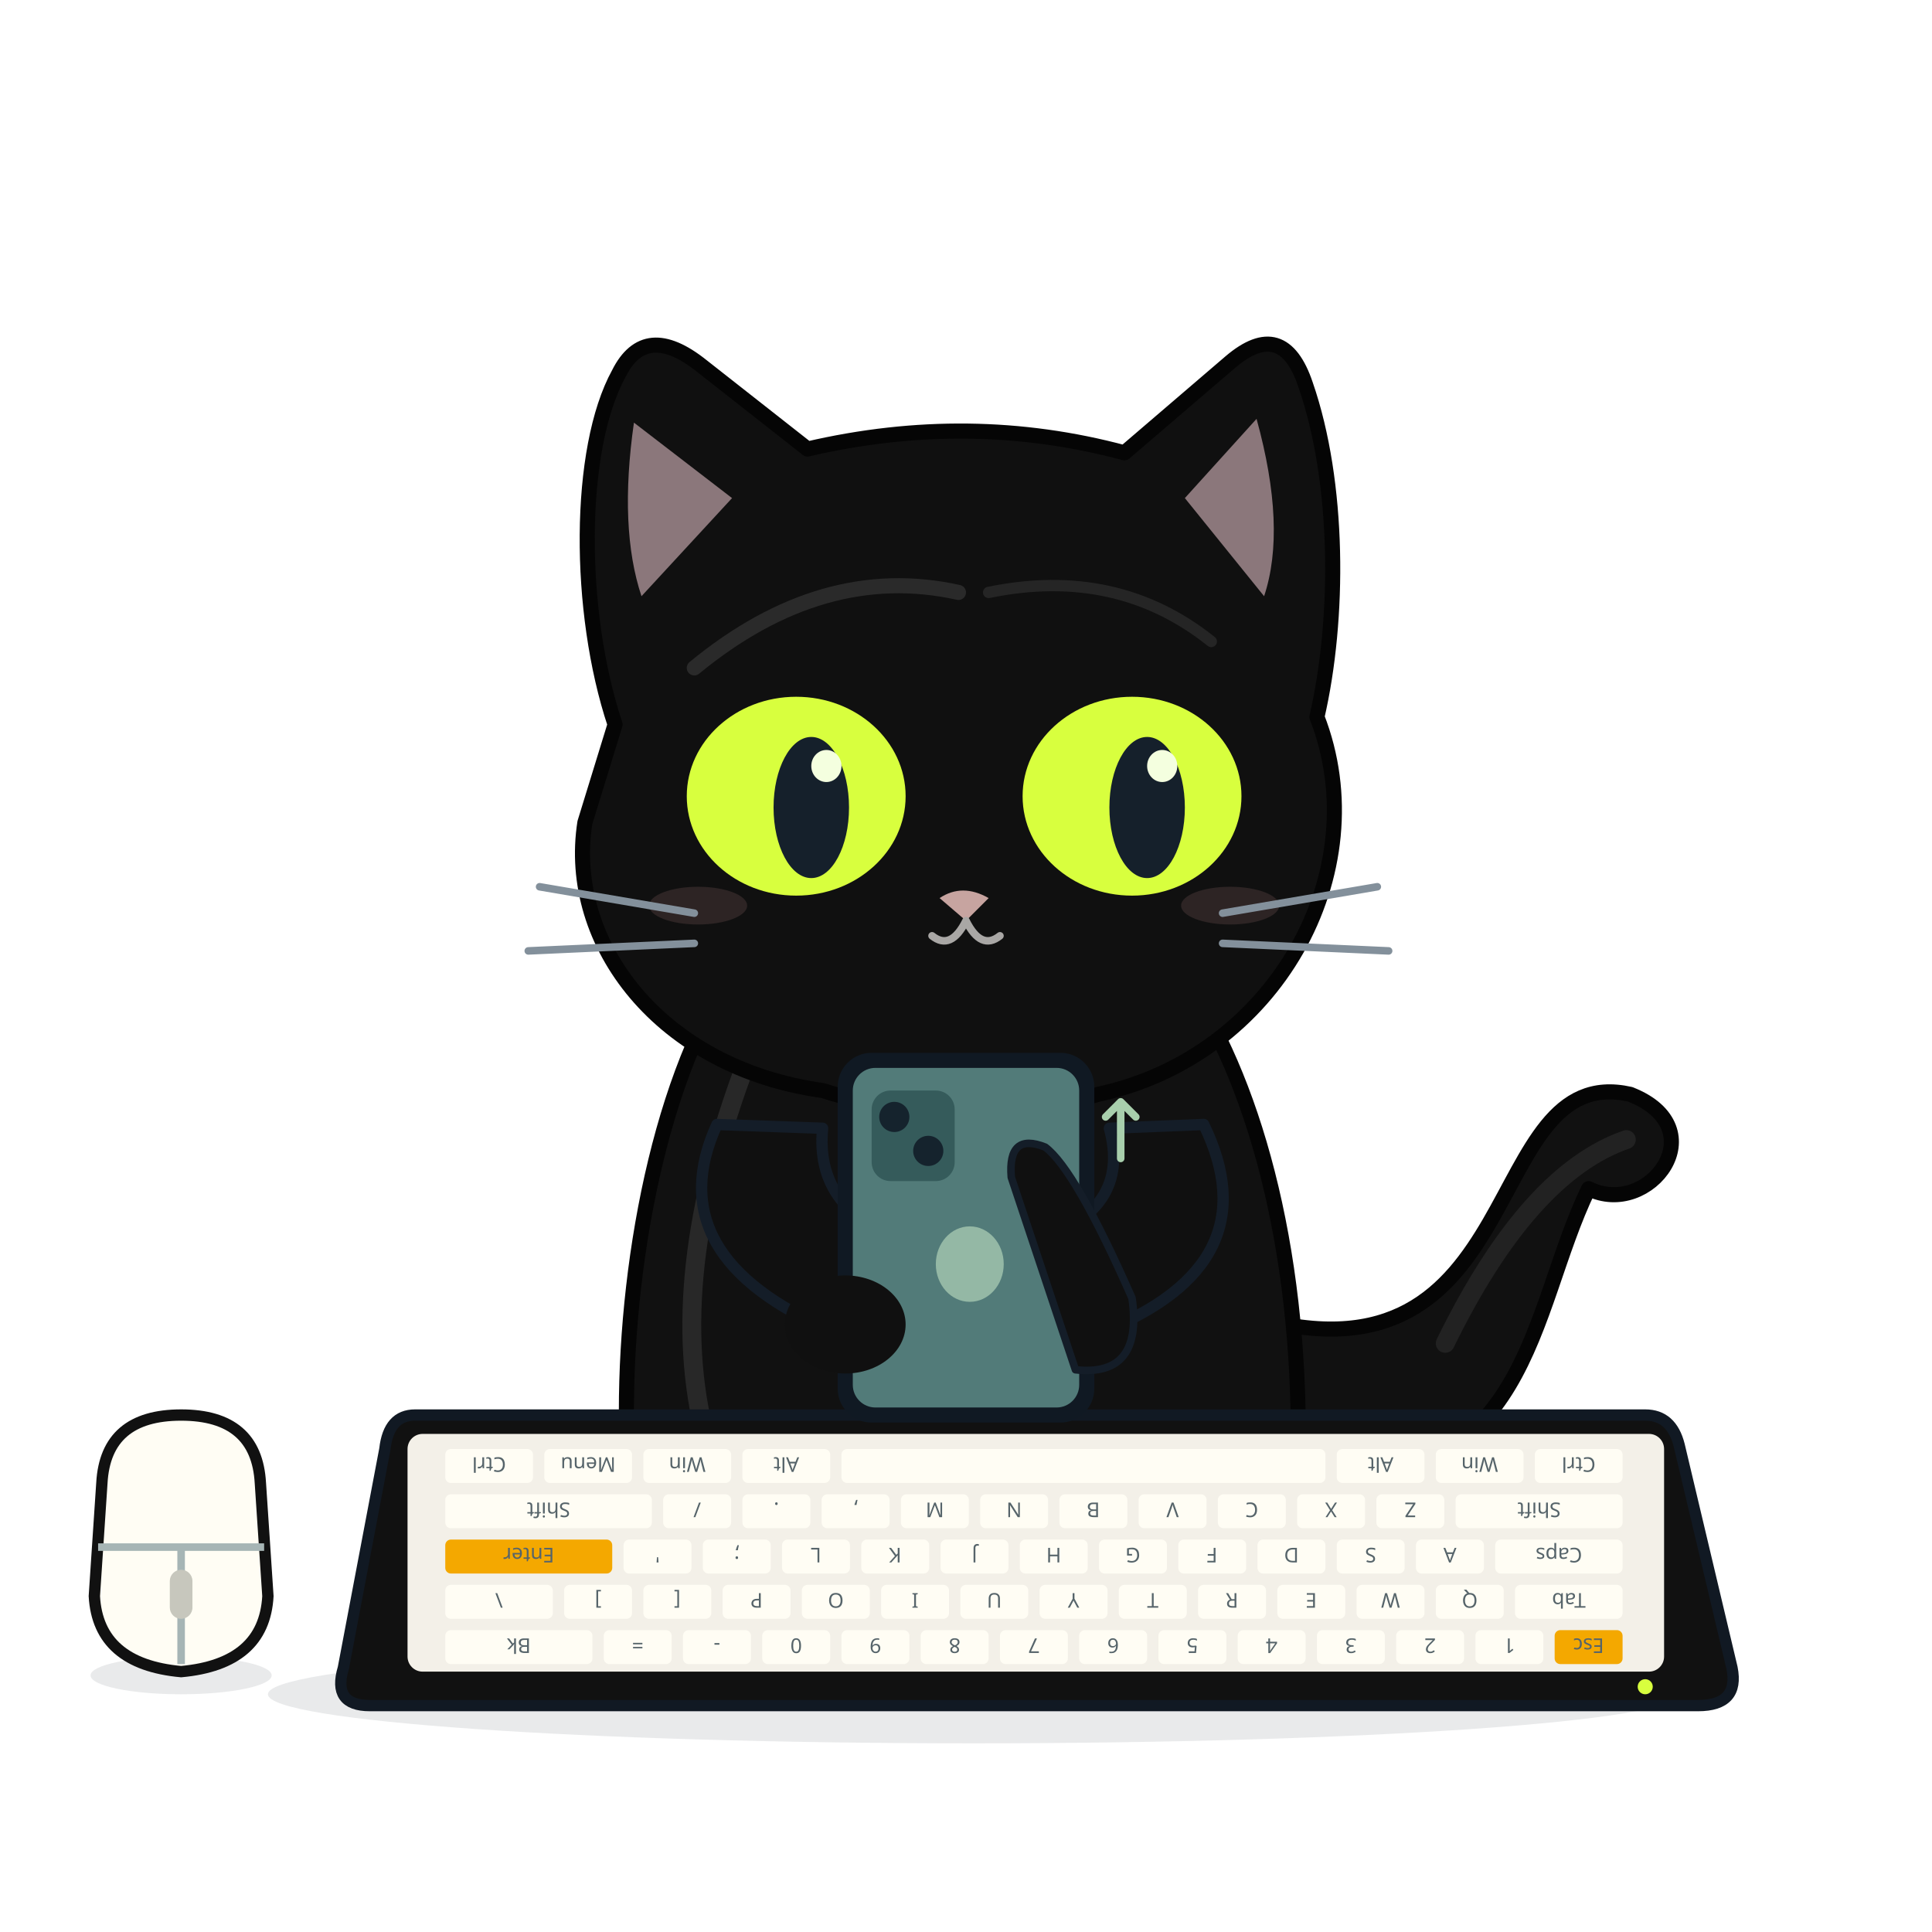
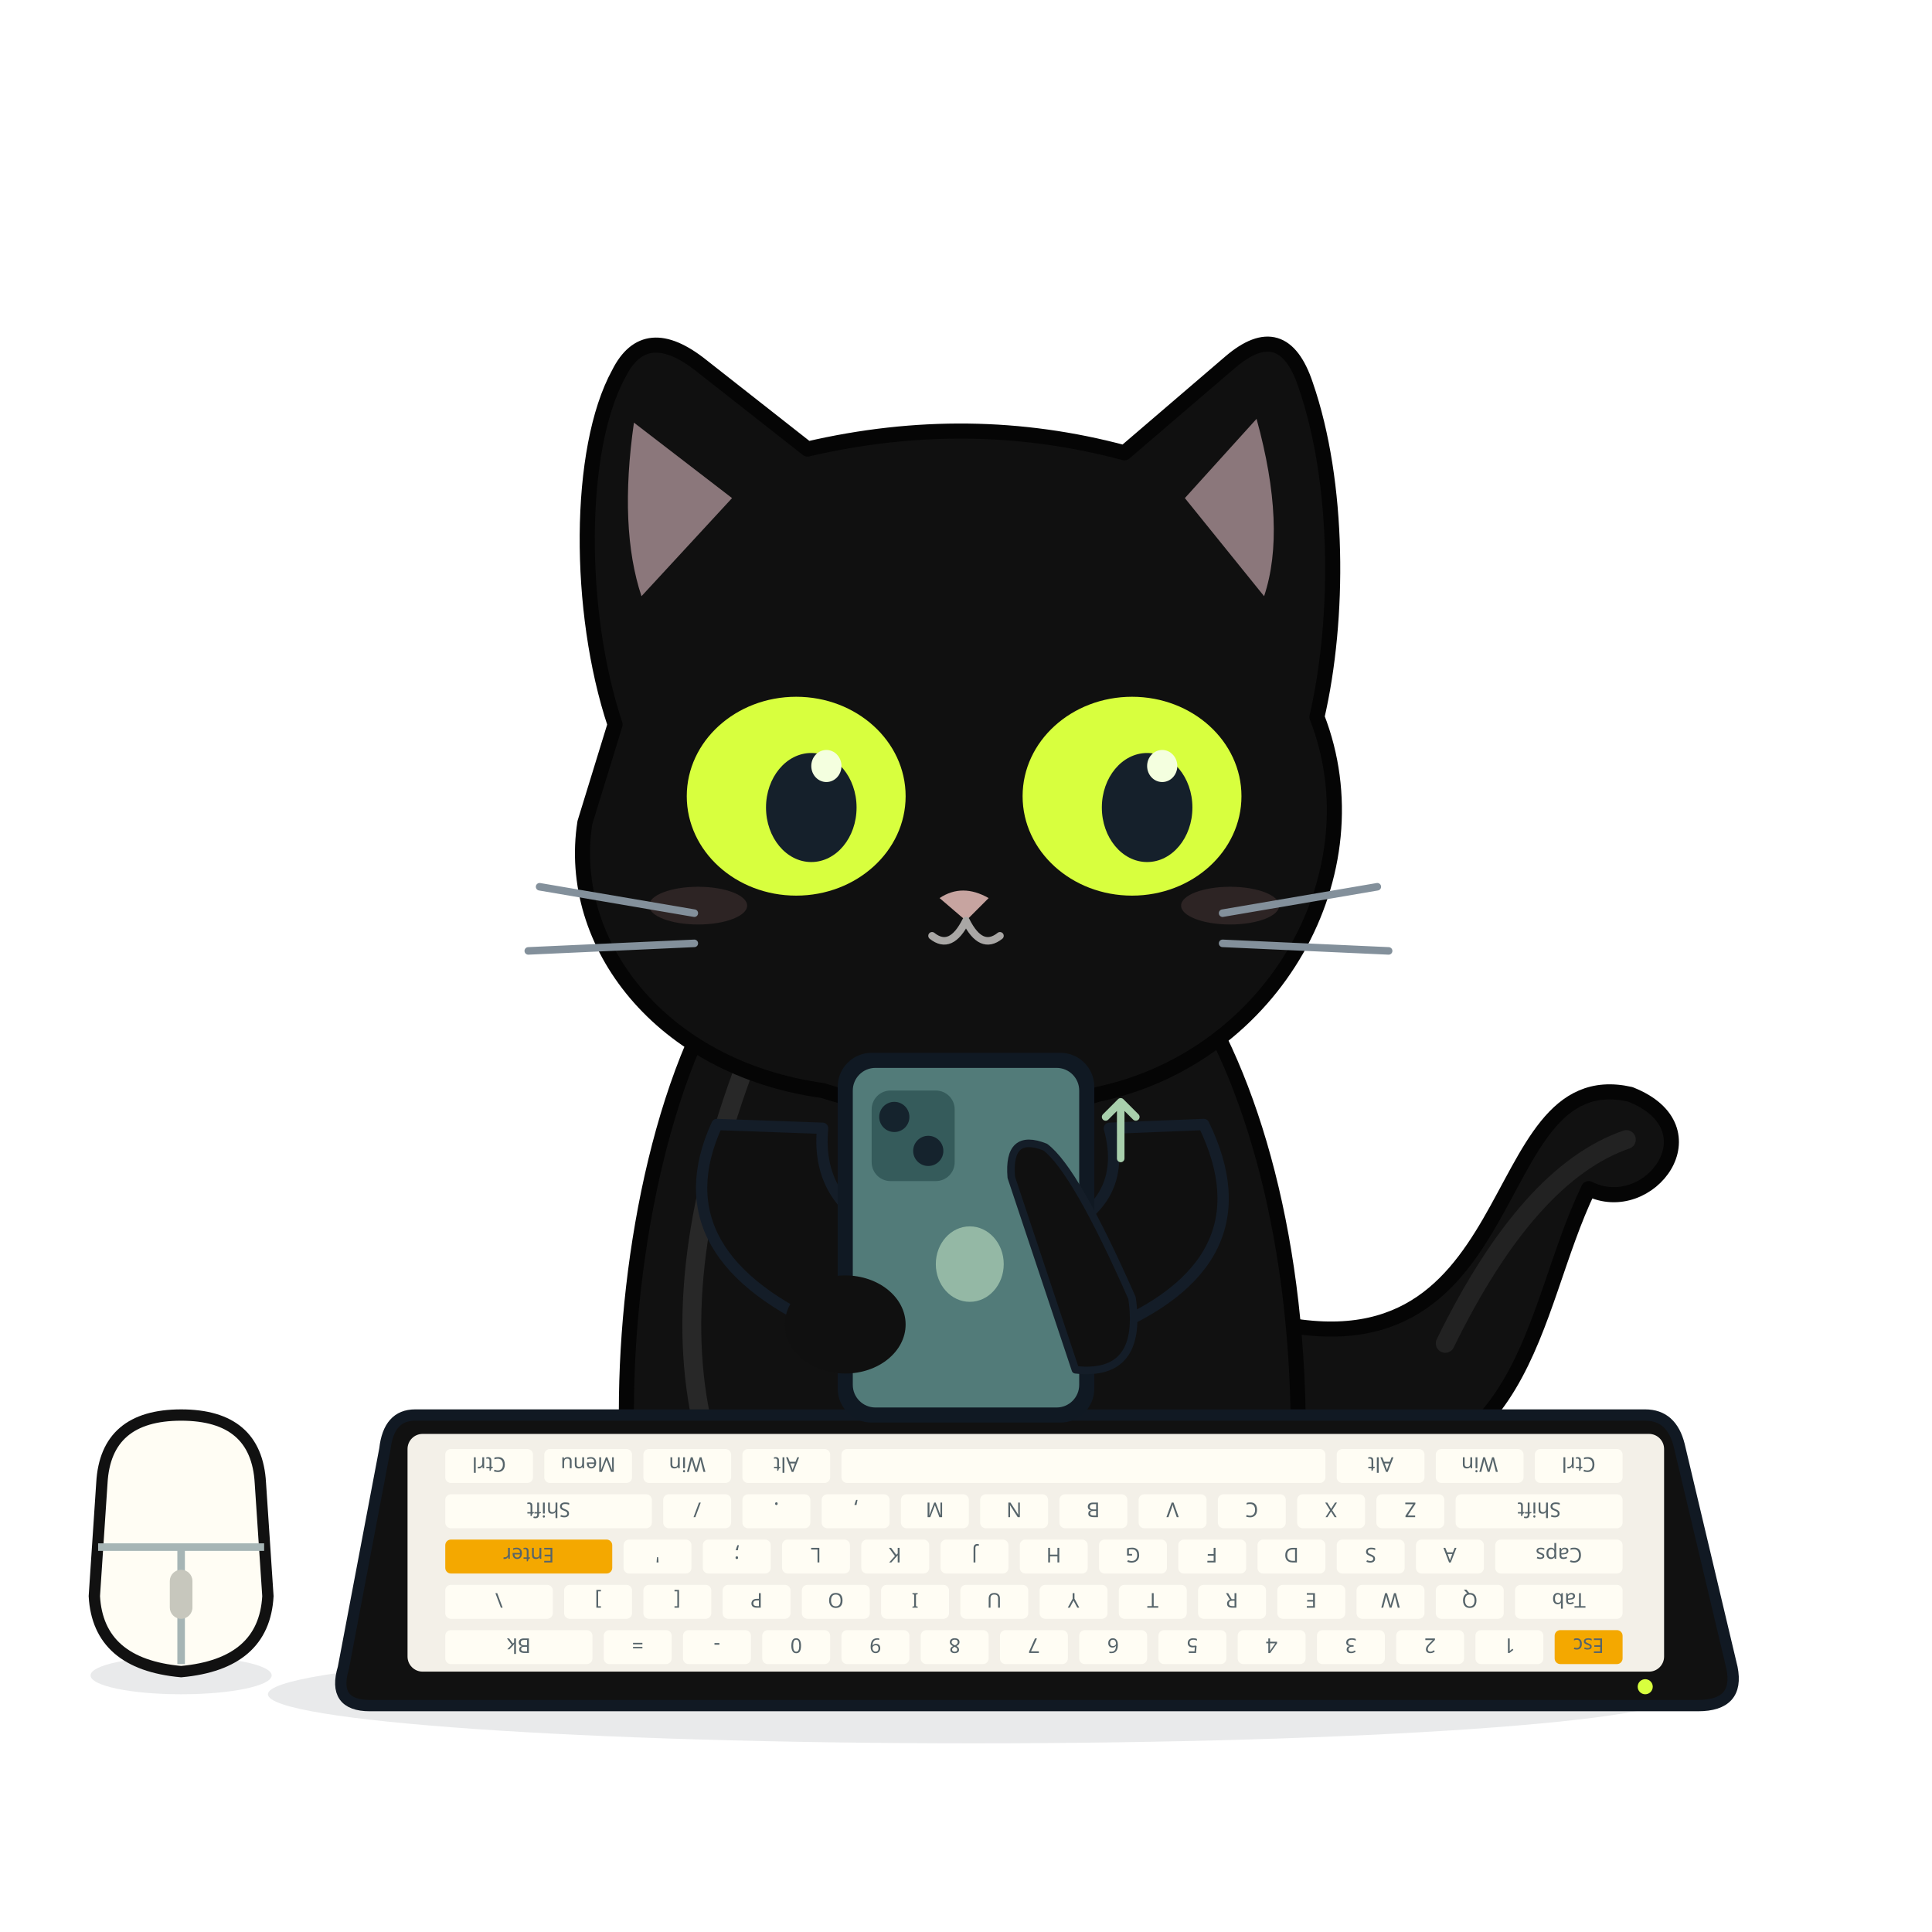
<svg xmlns="http://www.w3.org/2000/svg" width="512" height="512" viewBox="0 0 512 512">
  <ellipse cx="258" cy="449" rx="187" ry="13" fill="#17212d18" />
  <path d="M 332 349 C 406 370 392 281 432 290 C 455 299 437 323 421 315 C 405 348 406 395 345 393 Z" fill="#111111" stroke="#050505" stroke-width="4" stroke-linejoin="round" />
  <path d="M 383 356 Q 405 311 431 302" fill="none" stroke="#222222" stroke-width="5" stroke-linecap="round" />
  <path d="M 198 252 C 176 280 166 332 166 374 Q 163 407 195 413 L 316 413 Q 349 410 344 374 C 343 321 329 278 310 254 Z" fill="#111111" stroke="#050505" stroke-width="4" stroke-linecap="round" stroke-linejoin="round" />
  <path d="M 198 281 Q 176 339 187 381" fill="none" stroke="#282828" stroke-width="5" stroke-linecap="round" stroke-linejoin="round" />
  <ellipse cx="210" cy="398" rx="36" ry="20" fill="#151d28" />
  <ellipse cx="303" cy="398" rx="36" ry="20" fill="#151d28" />
  <path d="M 163 192 C 153 162 153 119 164 99 Q 171 85 186 97 L 214 119 Q 257 109 298 120 L 326 96 Q 340 84 346 102 C 355 128 355 164 349 190 C 365 231 338 280 291 290 Q 256 301 218 289 C 175 283 150 250 155 218 Z" fill="#101010" stroke="#050505" stroke-width="4" stroke-linecap="round" stroke-linejoin="round" />
  <path d="M 168 112 Q 164 140 170 158 L 194 132 Z" fill="#8b777b" stroke="none" stroke-width="1" stroke-linecap="round" stroke-linejoin="round" />
  <path d="M 333 111 Q 341 140 335 158 L 314 132 Z" fill="#8b777b" stroke="none" stroke-width="1" stroke-linecap="round" stroke-linejoin="round" />
-   <path d="M 184 177 Q 218 149 254 157" fill="none" stroke="#2a2a2a" stroke-width="4" stroke-linecap="round" stroke-linejoin="round" />
-   <path d="M 262 157 Q 296 150 321 170" fill="none" stroke="#252525" stroke-width="3" stroke-linecap="round" stroke-linejoin="round" />
  <ellipse cx="211" cy="211" rx="29" ry="26.35" fill="#d8ff3e" />
-   <ellipse cx="215" cy="214" rx="10" ry="18.7" fill="#15202b" />
+   <ellipse cx="215" cy="214" rx="12" ry="14.45" fill="#15202b" />
  <ellipse cx="219" cy="203" rx="4" ry="4.25" fill="#f4ffdf" />
  <ellipse cx="300" cy="211" rx="29" ry="26.35" fill="#d8ff3e" />
-   <ellipse cx="304" cy="214" rx="10" ry="18.7" fill="#15202b" />
+   <ellipse cx="304" cy="214" rx="12" ry="14.45" fill="#15202b" />
  <ellipse cx="308" cy="203" rx="4" ry="4.25" fill="#f4ffdf" />
  <ellipse cx="185" cy="240" rx="13" ry="5" fill="#db9e9e24" />
  <ellipse cx="326" cy="240" rx="13" ry="5" fill="#db9e9e24" />
  <path d="M 249 238 Q 255 234 262 238 L 256 244 Z" fill="#c7a4a0" stroke="none" stroke-width="1" stroke-linecap="round" stroke-linejoin="round" />
  <path d="M 256 244 Q 252 252 247 248 M 256 244 Q 260 252 265 248" fill="none" stroke="#a9a7a5" stroke-width="2" stroke-linecap="round" stroke-linejoin="round" />
  <path d="M 184 242 L 143 235" fill="none" stroke="#83909b" stroke-width="2" stroke-linecap="round" stroke-linejoin="round" />
  <path d="M 184 250 L 140 252" fill="none" stroke="#83909b" stroke-width="2" stroke-linecap="round" stroke-linejoin="round" />
  <path d="M 324 242 L 365 235" fill="none" stroke="#83909b" stroke-width="2" stroke-linecap="round" stroke-linejoin="round" />
  <path d="M 324 250 L 368 252" fill="none" stroke="#83909b" stroke-width="2" stroke-linecap="round" stroke-linejoin="round" />
  <path d="M 110 375 L 436 375 Q 443 375 445 383 L 459 442 Q 461 452 450 452 L 98 452 Q 88 452 91 442 L 102 384 Q 103 375 110 375 Z" fill="#111111" stroke="#111923" stroke-width="3" stroke-linecap="round" stroke-linejoin="round" />
  <rect x="108" y="380" width="333" height="63" rx="4" fill="#f3f0e8" />
  <g transform="rotate(180 275 409)">
    <rect x="120" y="377" width="18" height="9" rx="1.5" fill="#f4a800" />
    <text x="129.0" y="383.8" text-anchor="middle" font-family="sans-serif" font-size="5.4" fill="#56646a">Esc</text>
    <rect x="141" y="377" width="18" height="9" rx="1.5" fill="#fffdf4" />
    <text x="150.0" y="383.8" text-anchor="middle" font-family="sans-serif" font-size="5.4" fill="#56646a">1</text>
    <rect x="162" y="377" width="18" height="9" rx="1.5" fill="#fffdf4" />
    <text x="171.0" y="383.8" text-anchor="middle" font-family="sans-serif" font-size="5.4" fill="#56646a">2</text>
    <rect x="183" y="377" width="18" height="9" rx="1.5" fill="#fffdf4" />
    <text x="192.0" y="383.8" text-anchor="middle" font-family="sans-serif" font-size="5.4" fill="#56646a">3</text>
    <rect x="204" y="377" width="18" height="9" rx="1.5" fill="#fffdf4" />
    <text x="213.0" y="383.8" text-anchor="middle" font-family="sans-serif" font-size="5.4" fill="#56646a">4</text>
    <rect x="225" y="377" width="18" height="9" rx="1.5" fill="#fffdf4" />
    <text x="234.0" y="383.8" text-anchor="middle" font-family="sans-serif" font-size="5.4" fill="#56646a">5</text>
    <rect x="246" y="377" width="18" height="9" rx="1.5" fill="#fffdf4" />
    <text x="255.0" y="383.8" text-anchor="middle" font-family="sans-serif" font-size="5.4" fill="#56646a">6</text>
    <rect x="267" y="377" width="18" height="9" rx="1.5" fill="#fffdf4" />
    <text x="276.0" y="383.8" text-anchor="middle" font-family="sans-serif" font-size="5.4" fill="#56646a">7</text>
    <rect x="288" y="377" width="18" height="9" rx="1.5" fill="#fffdf4" />
    <text x="297.0" y="383.8" text-anchor="middle" font-family="sans-serif" font-size="5.4" fill="#56646a">8</text>
    <rect x="309" y="377" width="18" height="9" rx="1.5" fill="#fffdf4" />
    <text x="318.0" y="383.8" text-anchor="middle" font-family="sans-serif" font-size="5.4" fill="#56646a">9</text>
    <rect x="330" y="377" width="18" height="9" rx="1.5" fill="#fffdf4" />
    <text x="339.0" y="383.8" text-anchor="middle" font-family="sans-serif" font-size="5.4" fill="#56646a">0</text>
    <rect x="351" y="377" width="18" height="9" rx="1.5" fill="#fffdf4" />
    <text x="360.0" y="383.8" text-anchor="middle" font-family="sans-serif" font-size="5.4" fill="#56646a">-</text>
    <rect x="372" y="377" width="18" height="9" rx="1.5" fill="#fffdf4" />
    <text x="381.0" y="383.8" text-anchor="middle" font-family="sans-serif" font-size="5.4" fill="#56646a">=</text>
    <rect x="393" y="377" width="39" height="9" rx="1.5" fill="#fffdf4" />
    <text x="412.5" y="383.8" text-anchor="middle" font-family="sans-serif" font-size="5.4" fill="#56646a">Bk</text>
    <rect x="120" y="389" width="28.5" height="9" rx="1.5" fill="#fffdf4" />
    <text x="134.25" y="395.8" text-anchor="middle" font-family="sans-serif" font-size="5.4" fill="#56646a">Tab</text>
    <rect x="151.5" y="389" width="18" height="9" rx="1.5" fill="#fffdf4" />
    <text x="160.5" y="395.8" text-anchor="middle" font-family="sans-serif" font-size="5.4" fill="#56646a">Q</text>
    <rect x="172.5" y="389" width="18" height="9" rx="1.5" fill="#fffdf4" />
    <text x="181.5" y="395.8" text-anchor="middle" font-family="sans-serif" font-size="5.4" fill="#56646a">W</text>
    <rect x="193.5" y="389" width="18" height="9" rx="1.5" fill="#fffdf4" />
    <text x="202.5" y="395.8" text-anchor="middle" font-family="sans-serif" font-size="5.4" fill="#56646a">E</text>
    <rect x="214.5" y="389" width="18" height="9" rx="1.5" fill="#fffdf4" />
    <text x="223.5" y="395.8" text-anchor="middle" font-family="sans-serif" font-size="5.4" fill="#56646a">R</text>
    <rect x="235.5" y="389" width="18" height="9" rx="1.5" fill="#fffdf4" />
    <text x="244.5" y="395.8" text-anchor="middle" font-family="sans-serif" font-size="5.4" fill="#56646a">T</text>
    <rect x="256.5" y="389" width="18" height="9" rx="1.5" fill="#fffdf4" />
    <text x="265.5" y="395.8" text-anchor="middle" font-family="sans-serif" font-size="5.4" fill="#56646a">Y</text>
    <rect x="277.5" y="389" width="18" height="9" rx="1.5" fill="#fffdf4" />
    <text x="286.5" y="395.8" text-anchor="middle" font-family="sans-serif" font-size="5.4" fill="#56646a">U</text>
    <rect x="298.5" y="389" width="18" height="9" rx="1.5" fill="#fffdf4" />
    <text x="307.5" y="395.8" text-anchor="middle" font-family="sans-serif" font-size="5.4" fill="#56646a">I</text>
    <rect x="319.5" y="389" width="18" height="9" rx="1.5" fill="#fffdf4" />
    <text x="328.5" y="395.8" text-anchor="middle" font-family="sans-serif" font-size="5.4" fill="#56646a">O</text>
    <rect x="340.5" y="389" width="18" height="9" rx="1.5" fill="#fffdf4" />
    <text x="349.5" y="395.8" text-anchor="middle" font-family="sans-serif" font-size="5.4" fill="#56646a">P</text>
    <rect x="361.5" y="389" width="18" height="9" rx="1.5" fill="#fffdf4" />
    <text x="370.5" y="395.8" text-anchor="middle" font-family="sans-serif" font-size="5.4" fill="#56646a">[</text>
    <rect x="382.5" y="389" width="18" height="9" rx="1.5" fill="#fffdf4" />
    <text x="391.5" y="395.8" text-anchor="middle" font-family="sans-serif" font-size="5.4" fill="#56646a">]</text>
    <rect x="403.5" y="389" width="28.5" height="9" rx="1.5" fill="#fffdf4" />
    <text x="417.75" y="395.8" text-anchor="middle" font-family="sans-serif" font-size="5.4" fill="#56646a">\</text>
    <rect x="120" y="401" width="33.75" height="9" rx="1.5" fill="#fffdf4" />
    <text x="136.875" y="407.8" text-anchor="middle" font-family="sans-serif" font-size="5.4" fill="#56646a">Caps</text>
    <rect x="156.75" y="401" width="18" height="9" rx="1.5" fill="#fffdf4" />
    <text x="165.75" y="407.8" text-anchor="middle" font-family="sans-serif" font-size="5.4" fill="#56646a">A</text>
    <rect x="177.75" y="401" width="18" height="9" rx="1.5" fill="#fffdf4" />
    <text x="186.75" y="407.8" text-anchor="middle" font-family="sans-serif" font-size="5.4" fill="#56646a">S</text>
    <rect x="198.75" y="401" width="18" height="9" rx="1.5" fill="#fffdf4" />
    <text x="207.75" y="407.8" text-anchor="middle" font-family="sans-serif" font-size="5.4" fill="#56646a">D</text>
    <rect x="219.75" y="401" width="18" height="9" rx="1.5" fill="#fffdf4" />
    <text x="228.75" y="407.8" text-anchor="middle" font-family="sans-serif" font-size="5.4" fill="#56646a">F</text>
    <rect x="240.75" y="401" width="18" height="9" rx="1.5" fill="#fffdf4" />
    <text x="249.75" y="407.8" text-anchor="middle" font-family="sans-serif" font-size="5.4" fill="#56646a">G</text>
    <rect x="261.75" y="401" width="18" height="9" rx="1.5" fill="#fffdf4" />
    <text x="270.75" y="407.8" text-anchor="middle" font-family="sans-serif" font-size="5.4" fill="#56646a">H</text>
    <rect x="282.75" y="401" width="18" height="9" rx="1.5" fill="#fffdf4" />
    <text x="291.75" y="407.8" text-anchor="middle" font-family="sans-serif" font-size="5.4" fill="#56646a">J</text>
    <rect x="303.75" y="401" width="18" height="9" rx="1.5" fill="#fffdf4" />
    <text x="312.75" y="407.8" text-anchor="middle" font-family="sans-serif" font-size="5.4" fill="#56646a">K</text>
    <rect x="324.75" y="401" width="18" height="9" rx="1.5" fill="#fffdf4" />
    <text x="333.75" y="407.8" text-anchor="middle" font-family="sans-serif" font-size="5.4" fill="#56646a">L</text>
    <rect x="345.75" y="401" width="18" height="9" rx="1.5" fill="#fffdf4" />
    <text x="354.75" y="407.8" text-anchor="middle" font-family="sans-serif" font-size="5.4" fill="#56646a">;</text>
    <rect x="366.75" y="401" width="18" height="9" rx="1.5" fill="#fffdf4" />
    <text x="375.75" y="407.8" text-anchor="middle" font-family="sans-serif" font-size="5.4" fill="#56646a">'</text>
    <rect x="387.75" y="401" width="44.25" height="9" rx="1.5" fill="#f4a800" />
    <text x="409.875" y="407.8" text-anchor="middle" font-family="sans-serif" font-size="5.4" fill="#56646a">Enter</text>
    <rect x="120" y="413" width="44.25" height="9" rx="1.5" fill="#fffdf4" />
    <text x="142.125" y="419.8" text-anchor="middle" font-family="sans-serif" font-size="5.4" fill="#56646a">Shift</text>
    <rect x="167.25" y="413" width="18" height="9" rx="1.5" fill="#fffdf4" />
    <text x="176.25" y="419.8" text-anchor="middle" font-family="sans-serif" font-size="5.4" fill="#56646a">Z</text>
    <rect x="188.25" y="413" width="18" height="9" rx="1.5" fill="#fffdf4" />
    <text x="197.25" y="419.8" text-anchor="middle" font-family="sans-serif" font-size="5.4" fill="#56646a">X</text>
    <rect x="209.25" y="413" width="18" height="9" rx="1.5" fill="#fffdf4" />
    <text x="218.25" y="419.8" text-anchor="middle" font-family="sans-serif" font-size="5.4" fill="#56646a">C</text>
    <rect x="230.25" y="413" width="18" height="9" rx="1.5" fill="#fffdf4" />
    <text x="239.25" y="419.8" text-anchor="middle" font-family="sans-serif" font-size="5.4" fill="#56646a">V</text>
    <rect x="251.25" y="413" width="18" height="9" rx="1.5" fill="#fffdf4" />
    <text x="260.25" y="419.8" text-anchor="middle" font-family="sans-serif" font-size="5.4" fill="#56646a">B</text>
    <rect x="272.25" y="413" width="18" height="9" rx="1.5" fill="#fffdf4" />
    <text x="281.25" y="419.8" text-anchor="middle" font-family="sans-serif" font-size="5.4" fill="#56646a">N</text>
    <rect x="293.25" y="413" width="18" height="9" rx="1.5" fill="#fffdf4" />
    <text x="302.25" y="419.8" text-anchor="middle" font-family="sans-serif" font-size="5.4" fill="#56646a">M</text>
    <rect x="314.25" y="413" width="18" height="9" rx="1.5" fill="#fffdf4" />
    <text x="323.25" y="419.8" text-anchor="middle" font-family="sans-serif" font-size="5.4" fill="#56646a">,</text>
    <rect x="335.25" y="413" width="18" height="9" rx="1.5" fill="#fffdf4" />
    <text x="344.25" y="419.8" text-anchor="middle" font-family="sans-serif" font-size="5.4" fill="#56646a">.</text>
    <rect x="356.25" y="413" width="18" height="9" rx="1.5" fill="#fffdf4" />
    <text x="365.25" y="419.8" text-anchor="middle" font-family="sans-serif" font-size="5.4" fill="#56646a">/</text>
    <rect x="377.25" y="413" width="54.75" height="9" rx="1.5" fill="#fffdf4" />
    <text x="404.625" y="419.8" text-anchor="middle" font-family="sans-serif" font-size="5.4" fill="#56646a">Shift</text>
    <rect x="120" y="425" width="23.25" height="9" rx="1.5" fill="#fffdf4" />
    <text x="131.625" y="431.8" text-anchor="middle" font-family="sans-serif" font-size="5.4" fill="#56646a">Ctrl</text>
    <rect x="146.25" y="425" width="23.25" height="9" rx="1.5" fill="#fffdf4" />
    <text x="157.875" y="431.8" text-anchor="middle" font-family="sans-serif" font-size="5.4" fill="#56646a">Win</text>
    <rect x="172.5" y="425" width="23.25" height="9" rx="1.5" fill="#fffdf4" />
    <text x="184.125" y="431.8" text-anchor="middle" font-family="sans-serif" font-size="5.4" fill="#56646a">Alt</text>
    <rect x="198.75" y="425" width="128.25" height="9" rx="1.5" fill="#fffdf4" />
    <text x="262.875" y="431.8" text-anchor="middle" font-family="sans-serif" font-size="5.4" fill="#56646a" />
    <rect x="330.0" y="425" width="23.25" height="9" rx="1.5" fill="#fffdf4" />
    <text x="341.625" y="431.8" text-anchor="middle" font-family="sans-serif" font-size="5.4" fill="#56646a">Alt</text>
    <rect x="356.25" y="425" width="23.25" height="9" rx="1.5" fill="#fffdf4" />
    <text x="367.875" y="431.8" text-anchor="middle" font-family="sans-serif" font-size="5.4" fill="#56646a">Win</text>
    <rect x="382.5" y="425" width="23.25" height="9" rx="1.5" fill="#fffdf4" />
    <text x="394.125" y="431.8" text-anchor="middle" font-family="sans-serif" font-size="5.4" fill="#56646a">Menu</text>
    <rect x="408.75" y="425" width="23.25" height="9" rx="1.5" fill="#fffdf4" />
    <text x="420.375" y="431.8" text-anchor="middle" font-family="sans-serif" font-size="5.4" fill="#56646a">Ctrl</text>
  </g>
  <ellipse cx="436" cy="447" rx="2" ry="2" fill="#d8ff3e" />
  <g transform="translate(0 0)">
    <ellipse cx="48" cy="444" rx="24" ry="5" fill="#17212d18" />
    <path d="M 27 393 Q 28 375 48 375 Q 68 375 69 393 L 71 423 Q 70 441 48 443 Q 26 441 25 423 Z" fill="#fffdf4" stroke="#111111" stroke-width="3" />
    <path d="M 26 410 H 70 M 48 410 V 441" fill="none" stroke="#a6b5b5" stroke-width="2" />
    <rect x="45" y="416" width="6" height="13" rx="3" fill="#c7c7bd" />
  </g>
  <path d="M 190 298 Q 174 333 221 353 L 238 328 Q 216 320 218 299 Z" fill="#101010" stroke="#141d28" stroke-width="3" stroke-linecap="round" stroke-linejoin="round" />
  <path d="M 319 298 Q 337 335 292 353 L 274 329 Q 300 321 294 299 Z" fill="#101010" stroke="#141d28" stroke-width="3" stroke-linecap="round" stroke-linejoin="round" />
  <rect x="222" y="279" width="68" height="98" rx="9" fill="#101923" />
  <rect x="226" y="283" width="60" height="90" rx="6" fill="#527b79" />
  <rect x="231" y="289" width="22" height="24" rx="5" fill="#355b5b" />
  <ellipse cx="237" cy="296" rx="4" ry="4" fill="#15232d" />
  <ellipse cx="246" cy="305" rx="4" ry="4" fill="#15232d" />
  <ellipse cx="257" cy="335" rx="9" ry="10" fill="#94b8a5" />
  <ellipse cx="224" cy="351" rx="16" ry="13" fill="#101010" />
  <path d="M 300 344 Q 285 310 277 304 Q 267 300 268 312 L 285 363 Q 303 365 300 344 Z" fill="#101010" stroke="#141d28" stroke-width="2" stroke-linecap="round" stroke-linejoin="round" />
  <path d="M 297 307 l 0 -15 m -4 4 l 4 -4 l 4 4" fill="none" stroke="#a8cfac" stroke-width="2" stroke-linecap="round" stroke-linejoin="round" />
</svg>
